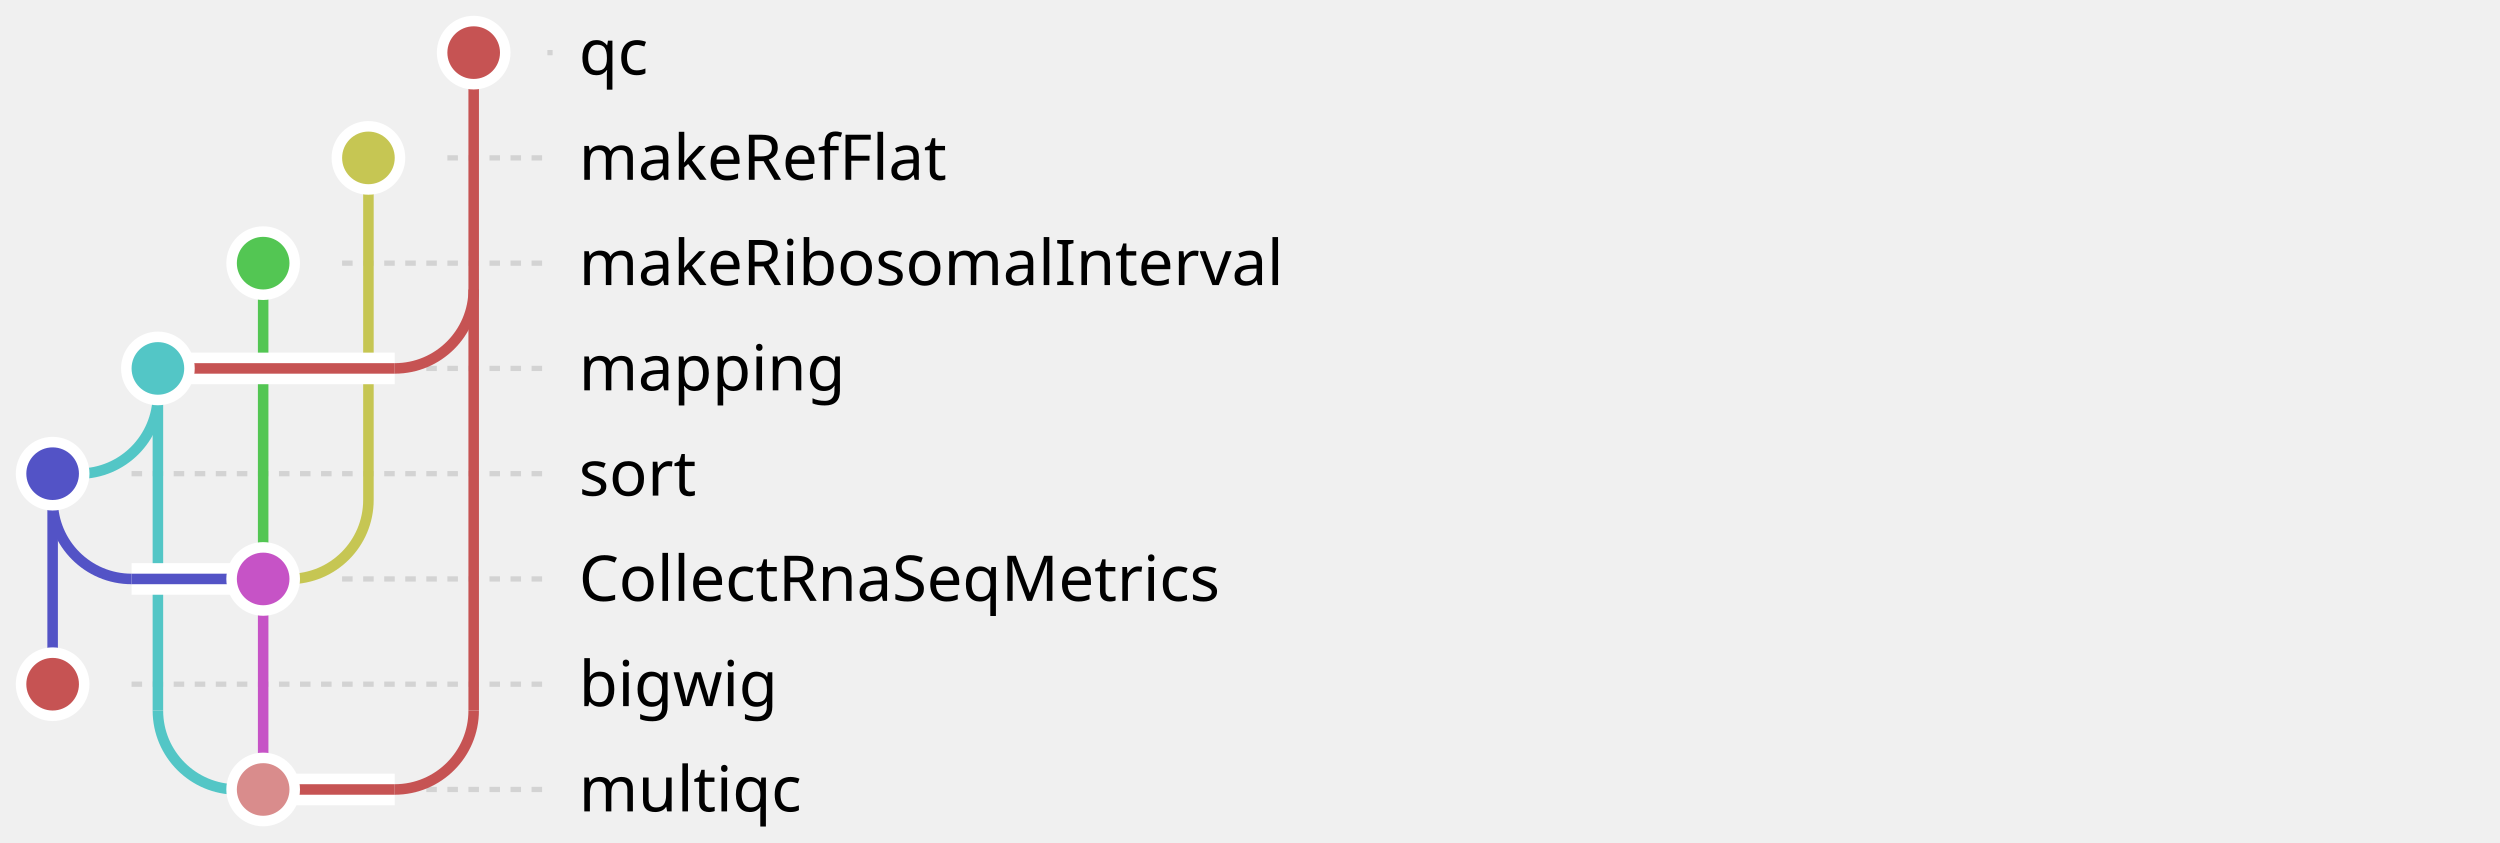
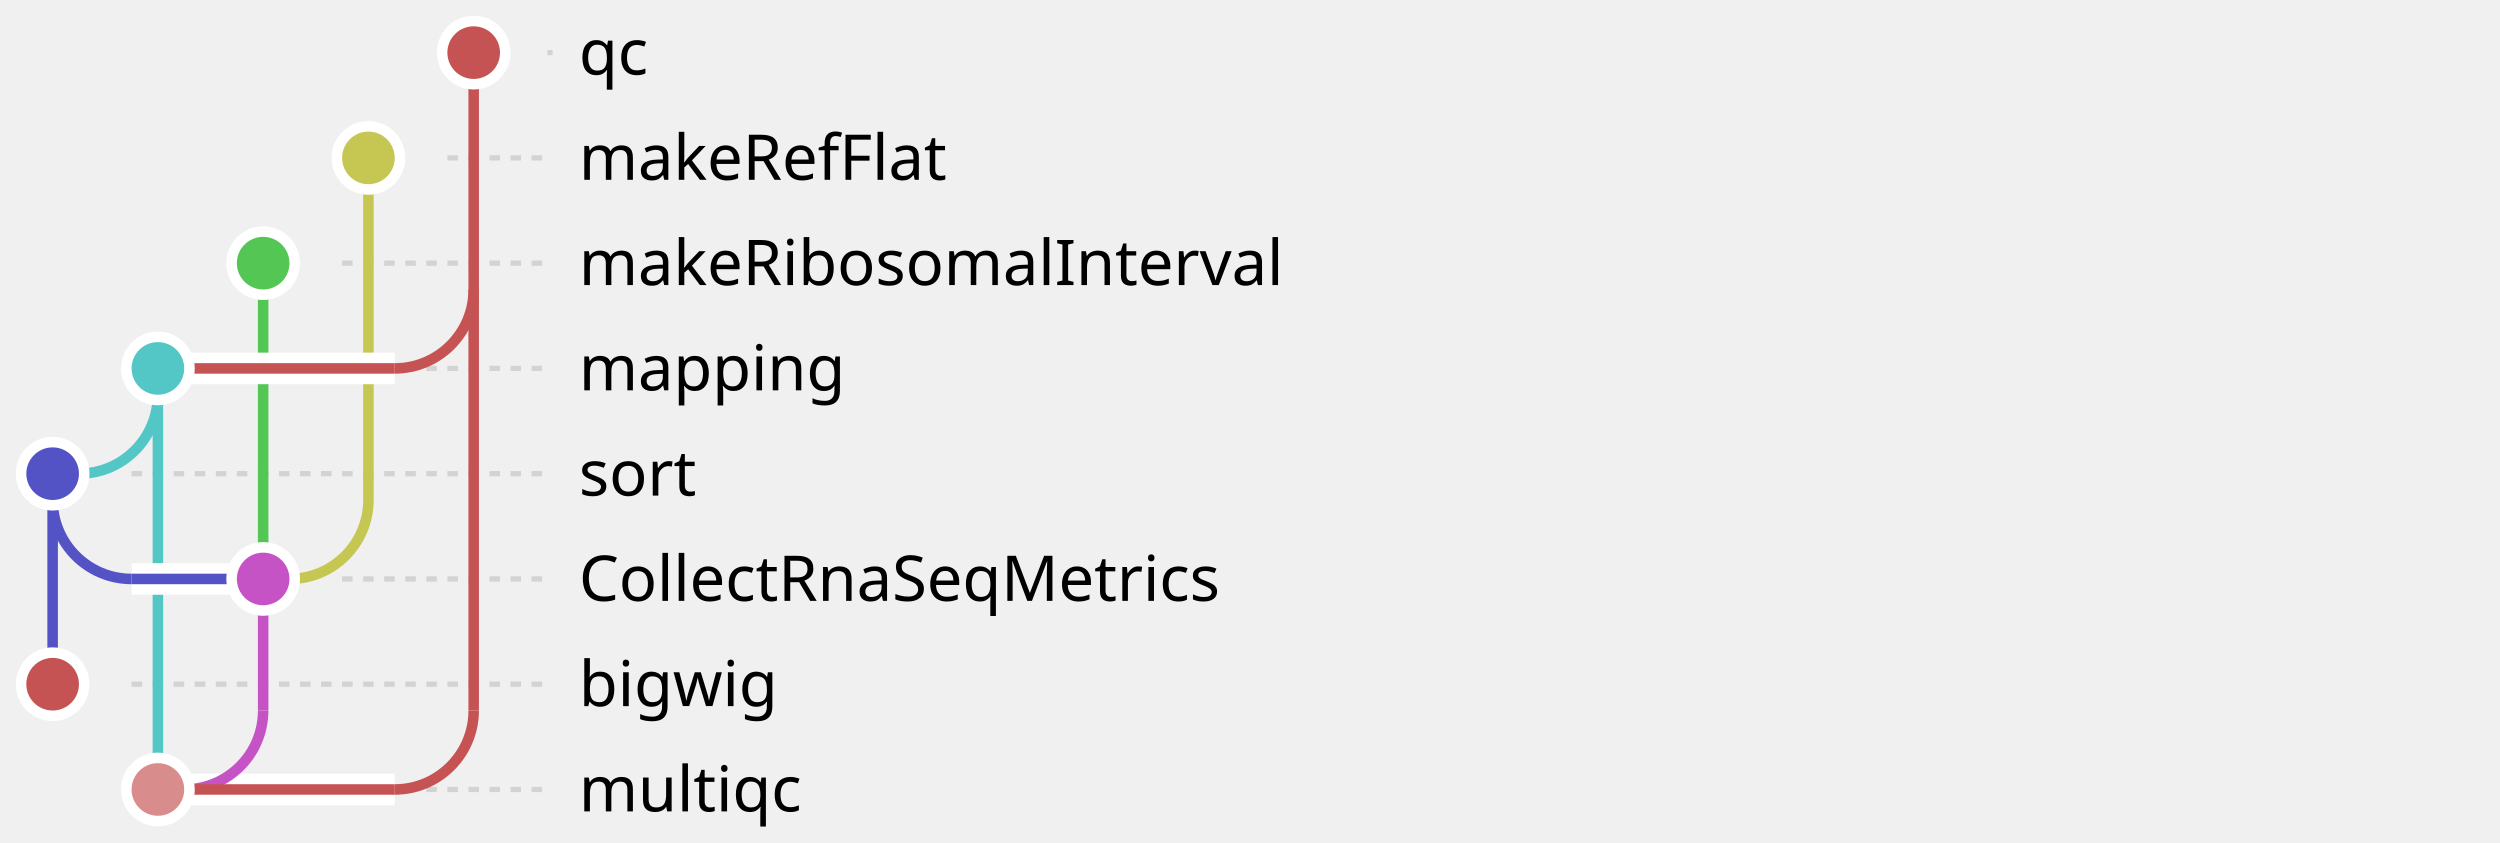
<svg xmlns="http://www.w3.org/2000/svg" baseProfile="full" height="100%" version="1.1" viewBox="25.0,5.0,475.0,160.0" width="100%">
  <defs />
  <g>
    <line stroke="lightgrey" stroke-dasharray="2" x1="130.0" x2="129.0" y1="15.0" y2="15.0" />
    <line stroke="lightgrey" stroke-dasharray="2" x1="110.0" x2="129.0" y1="35.0" y2="35.0" />
    <line stroke="lightgrey" stroke-dasharray="2" x1="90.0" x2="129.0" y1="55.0" y2="55.0" />
    <line stroke="lightgrey" stroke-dasharray="2" x1="70.0" x2="129.0" y1="75.0" y2="75.0" />
    <line stroke="lightgrey" stroke-dasharray="2" x1="50.0" x2="129.0" y1="95.0" y2="95.0" />
    <line stroke="lightgrey" stroke-dasharray="2" x1="90.0" x2="129.0" y1="115.0" y2="115.0" />
    <line stroke="lightgrey" stroke-dasharray="2" x1="50.0" x2="129.0" y1="135.0" y2="135.0" />
-     <line stroke="lightgrey" stroke-dasharray="2" x1="90.0" x2="129.0" y1="155.0" y2="155.0" />
+     <line stroke="lightgrey" stroke-dasharray="2" x1="70.0" x2="129.0" y1="155.0" y2="155.0" />
  </g>
  <g>
    <line stroke="#53c653" stroke-width="2.0" x1="75.0" x2="75.0" y1="55.0" y2="115.0" />
    <line stroke="#c6c653" stroke-width="2.0" x1="95.0" x2="95.0" y1="35.0" y2="100.0" />
    <line stroke="#5353c6" stroke-width="2.0" x1="35.0" x2="35.0" y1="95.0" y2="135.0" />
-     <line stroke="#53c6c6" stroke-width="2.0" x1="55.0" x2="55.0" y1="75.0" y2="140.0" />
-     <line stroke="#c653c6" stroke-width="2.0" x1="75.0" x2="75.0" y1="115.0" y2="155.0" />
+     <line stroke="#53c6c6" stroke-width="2.0" x1="55.0" x2="55.0" y1="75.0" y2="155.0" />
+     <line stroke="#c653c6" stroke-width="2.0" x1="75.0" x2="75.0" y1="115.0" y2="140.0" />
    <line stroke="#c65353" stroke-width="2.0" x1="115.0" x2="115.0" y1="15.0" y2="140.0" />
  </g>
  <g>
    <line stroke="white" stroke-width="6.0" x1="55.0" x2="100.0" y1="75.0" y2="75.0" />
    <line stroke="white" stroke-width="6.0" x1="35.0" x2="40.0" y1="95.0" y2="95.0" />
    <line stroke="white" stroke-width="6.0" x1="50.0" x2="75.0" y1="115.0" y2="115.0" />
    <line stroke="white" stroke-width="6.0" x1="75.0" x2="80.0" y1="115.0" y2="115.0" />
-     <line stroke="white" stroke-width="6.0" x1="70.0" x2="75.0" y1="155.0" y2="155.0" />
-     <line stroke="white" stroke-width="6.0" x1="75.0" x2="100.0" y1="155.0" y2="155.0" />
+     <line stroke="white" stroke-width="6.0" x1="55.0" x2="100.0" y1="155.0" y2="155.0" />
  </g>
  <g>
    <path d="M 115.0,60.0 a15.0,15.0 0 0,1 -15.0,15.0" fill="none" stroke="#c65353" stroke-width="2.0" />
    <line stroke="#c65353" stroke-width="2.0" x1="55.0" x2="100.0" y1="75.0" y2="75.0" />
    <path d="M 55.0,80.0 a15.0,15.0 0 0,1 -15.0,15.0" fill="none" stroke="#53c6c6" stroke-width="2.0" />
    <line stroke="#53c6c6" stroke-width="2.0" x1="35.0" x2="40.0" y1="95.0" y2="95.0" />
    <path d="M 35.0,100.0 a15.0,15.0 0 0,0 15.0,15.0" fill="none" stroke="#5353c6" stroke-width="2.0" />
    <line stroke="#5353c6" stroke-width="2.0" x1="50.0" x2="75.0" y1="115.0" y2="115.0" />
    <path d="M 95.0,100.0 a15.0,15.0 0 0,1 -15.0,15.0" fill="none" stroke="#c6c653" stroke-width="2.0" />
    <line stroke="#c6c653" stroke-width="2.0" x1="75.0" x2="80.0" y1="115.0" y2="115.0" />
-     <path d="M 55.0,140.0 a15.0,15.0 0 0,0 15.0,15.0" fill="none" stroke="#53c6c6" stroke-width="2.0" />
-     <line stroke="#53c6c6" stroke-width="2.0" x1="70.0" x2="75.0" y1="155.0" y2="155.0" />
+     <path d="M 75.0,140.0 a15.0,15.0 0 0,1 -15.0,15.0" fill="none" stroke="#c653c6" stroke-width="2.0" />
    <path d="M 115.0,140.0 a15.0,15.0 0 0,1 -15.0,15.0" fill="none" stroke="#c65353" stroke-width="2.0" />
-     <line stroke="#c65353" stroke-width="2.0" x1="75.0" x2="100.0" y1="155.0" y2="155.0" />
+     <line stroke="#c65353" stroke-width="2.0" x1="55.0" x2="100.0" y1="155.0" y2="155.0" />
  </g>
  <g>
    <circle cx="115.0" cy="15.0" fill="#c65353" id="Nqc" r="6.0" stroke="white" stroke-width="2.0" />
    <text dominant-baseline="middle" font-family="sans-serif" font-size="inherit" x="135.0" y="15.0">qc</text>
    <circle cx="95.0" cy="35.0" fill="#c6c653" id="NmakeRefFlat" r="6.0" stroke="white" stroke-width="2.0" />
    <text dominant-baseline="middle" font-family="sans-serif" font-size="inherit" x="135.0" y="35.0">makeRefFlat</text>
    <circle cx="75.0" cy="55.0" fill="#53c653" id="NmakeRibosomalInterval" r="6.0" stroke="white" stroke-width="2.0" />
    <text dominant-baseline="middle" font-family="sans-serif" font-size="inherit" x="135.0" y="55.0">makeRibosomalInterval</text>
    <circle cx="55.0" cy="75.0" fill="#53c6c6" id="Nmapping" r="6.0" stroke="white" stroke-width="2.0" />
    <text dominant-baseline="middle" font-family="sans-serif" font-size="inherit" x="135.0" y="75.0">mapping</text>
    <circle cx="35.0" cy="95.0" fill="#5353c6" id="Nsort" r="6.0" stroke="white" stroke-width="2.0" />
    <text dominant-baseline="middle" font-family="sans-serif" font-size="inherit" x="135.0" y="95.0">sort</text>
    <circle cx="75.0" cy="115.0" fill="#c653c6" id="NCollectRnaSeqMetrics" r="6.0" stroke="white" stroke-width="2.0" />
    <text dominant-baseline="middle" font-family="sans-serif" font-size="inherit" x="135.0" y="115.0">CollectRnaSeqMetrics</text>
    <circle cx="35.0" cy="135.0" fill="#c65353" id="Nbigwig" r="6.0" stroke="white" stroke-width="2.0" />
    <text dominant-baseline="middle" font-family="sans-serif" font-size="inherit" x="135.0" y="135.0">bigwig</text>
-     <circle cx="75.0" cy="155.0" fill="#d98c8c" id="Nmultiqc" r="6.0" stroke="white" stroke-width="2.0" />
+     <circle cx="55.0" cy="155.0" fill="#d98c8c" id="Nmultiqc" r="6.0" stroke="white" stroke-width="2.0" />
    <text dominant-baseline="middle" font-family="sans-serif" font-size="inherit" x="135.0" y="155.0">multiqc</text>
  </g>
</svg>
